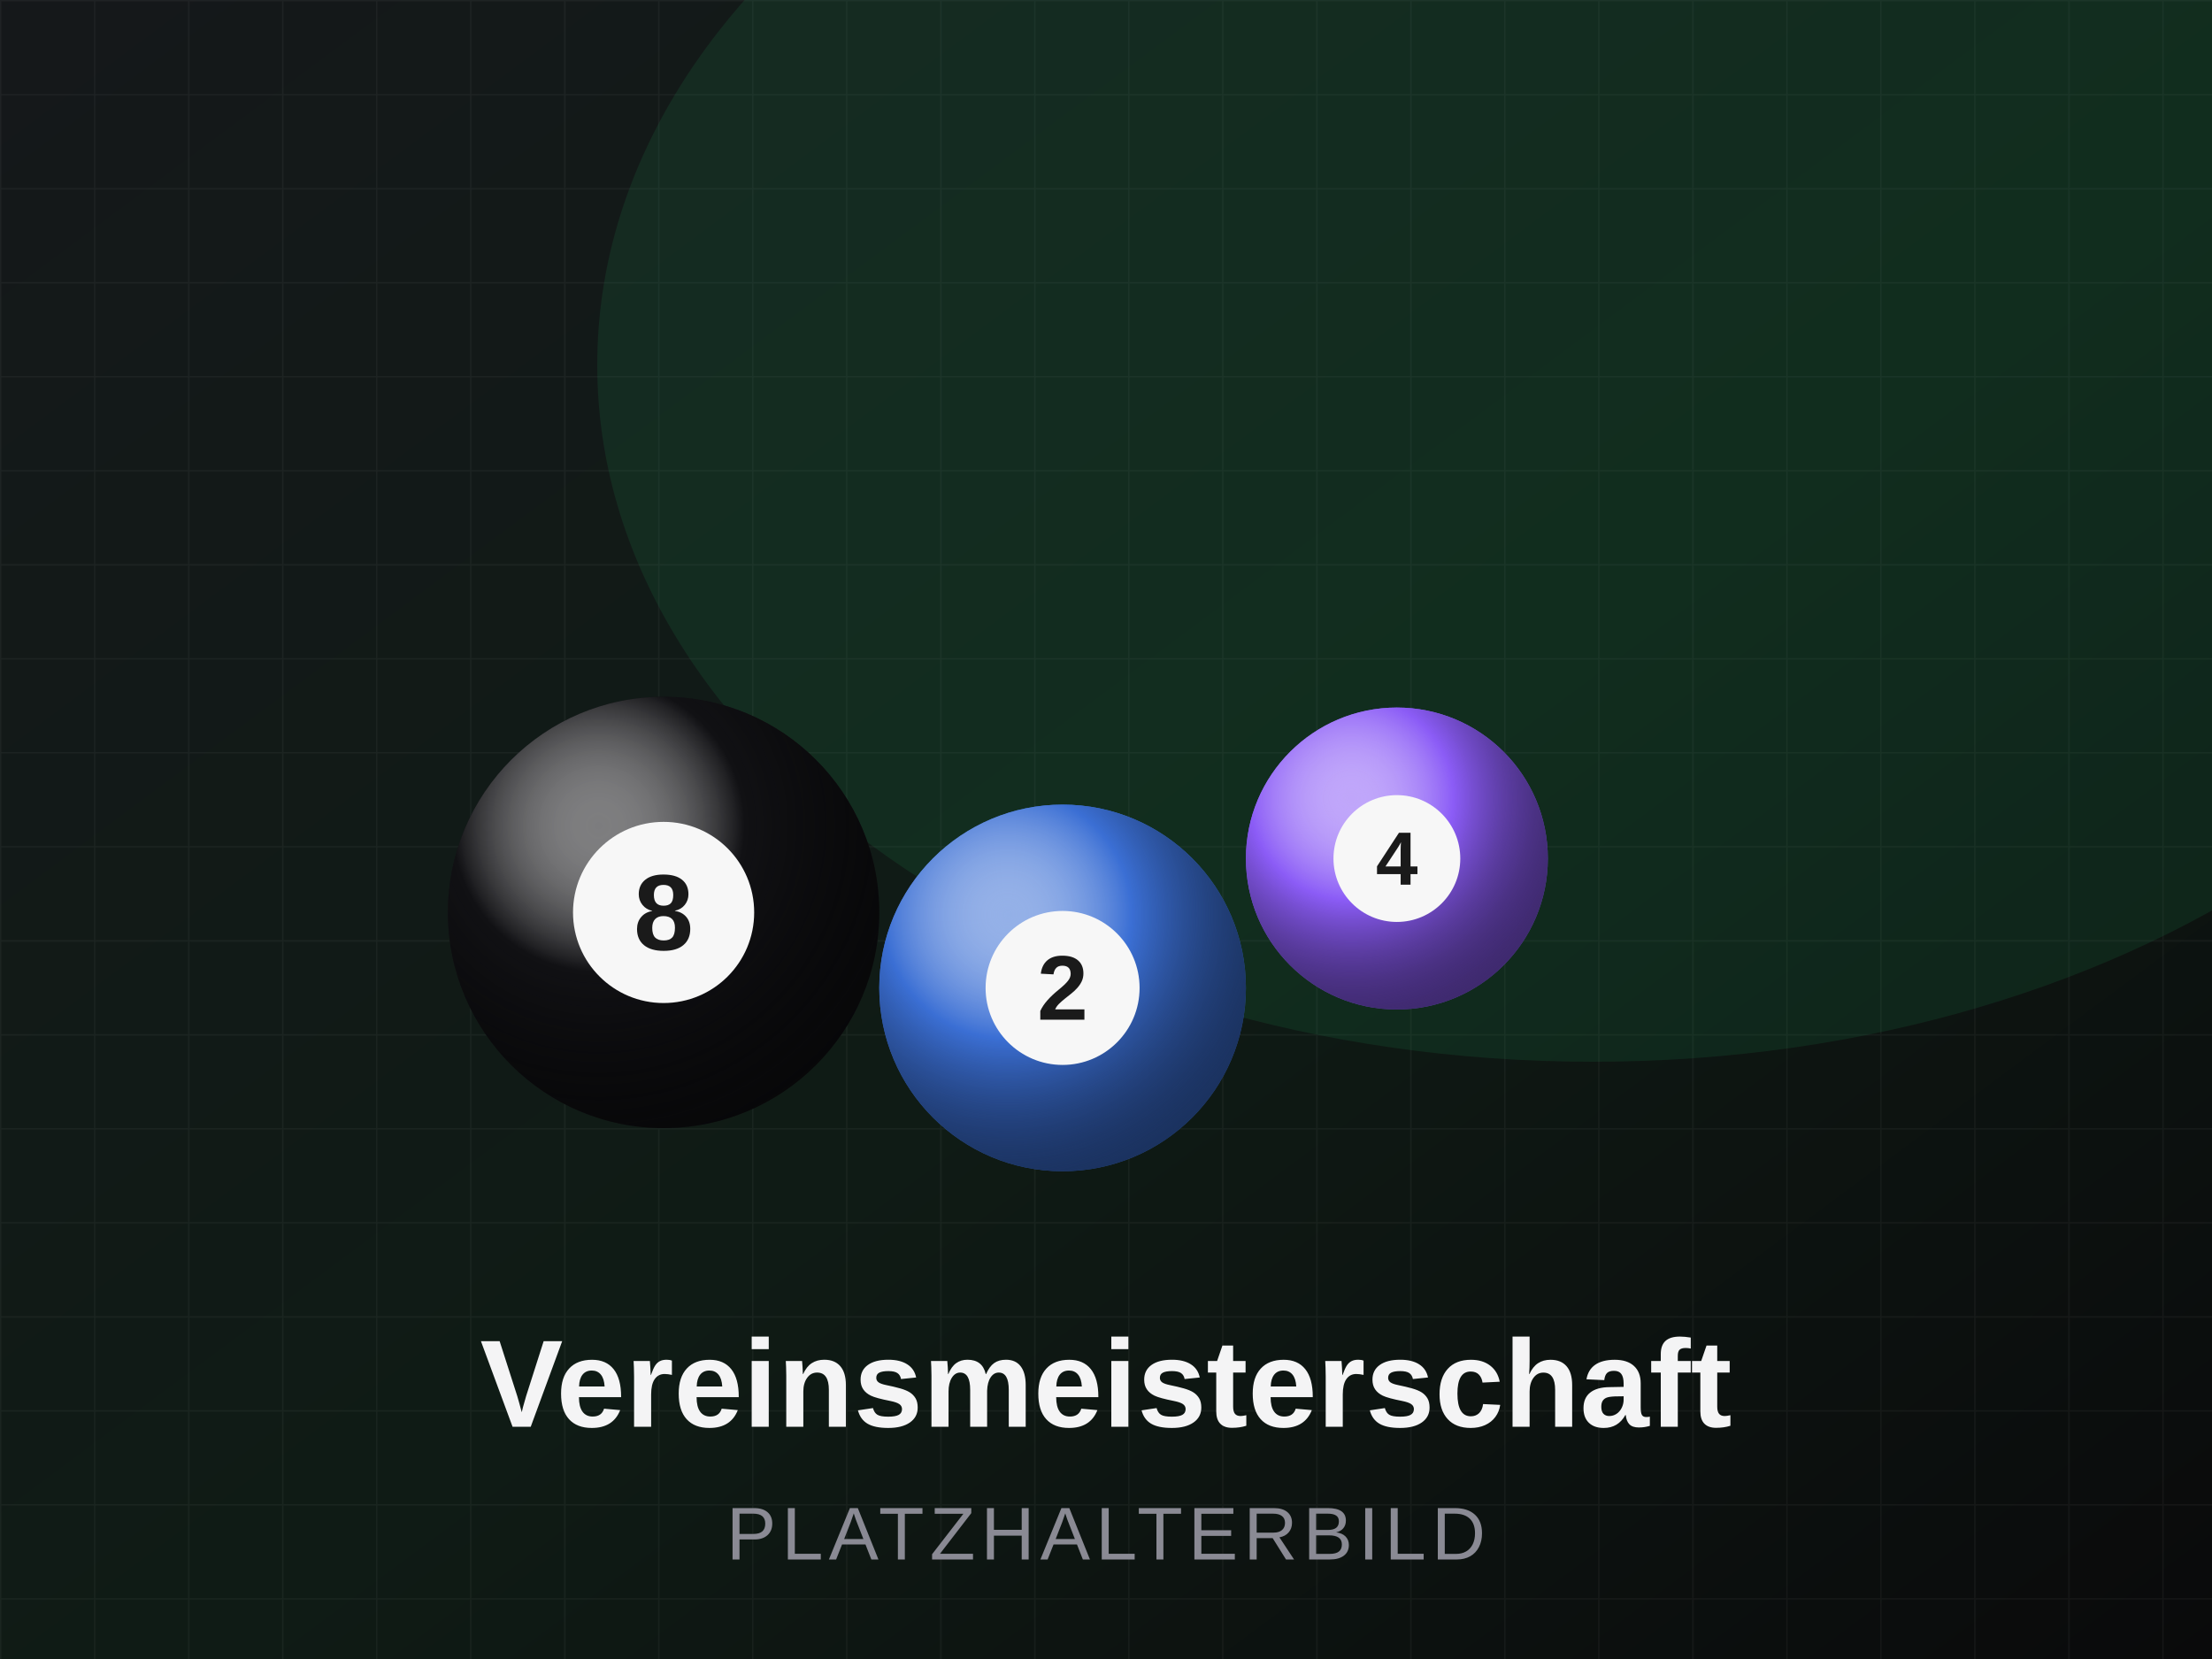
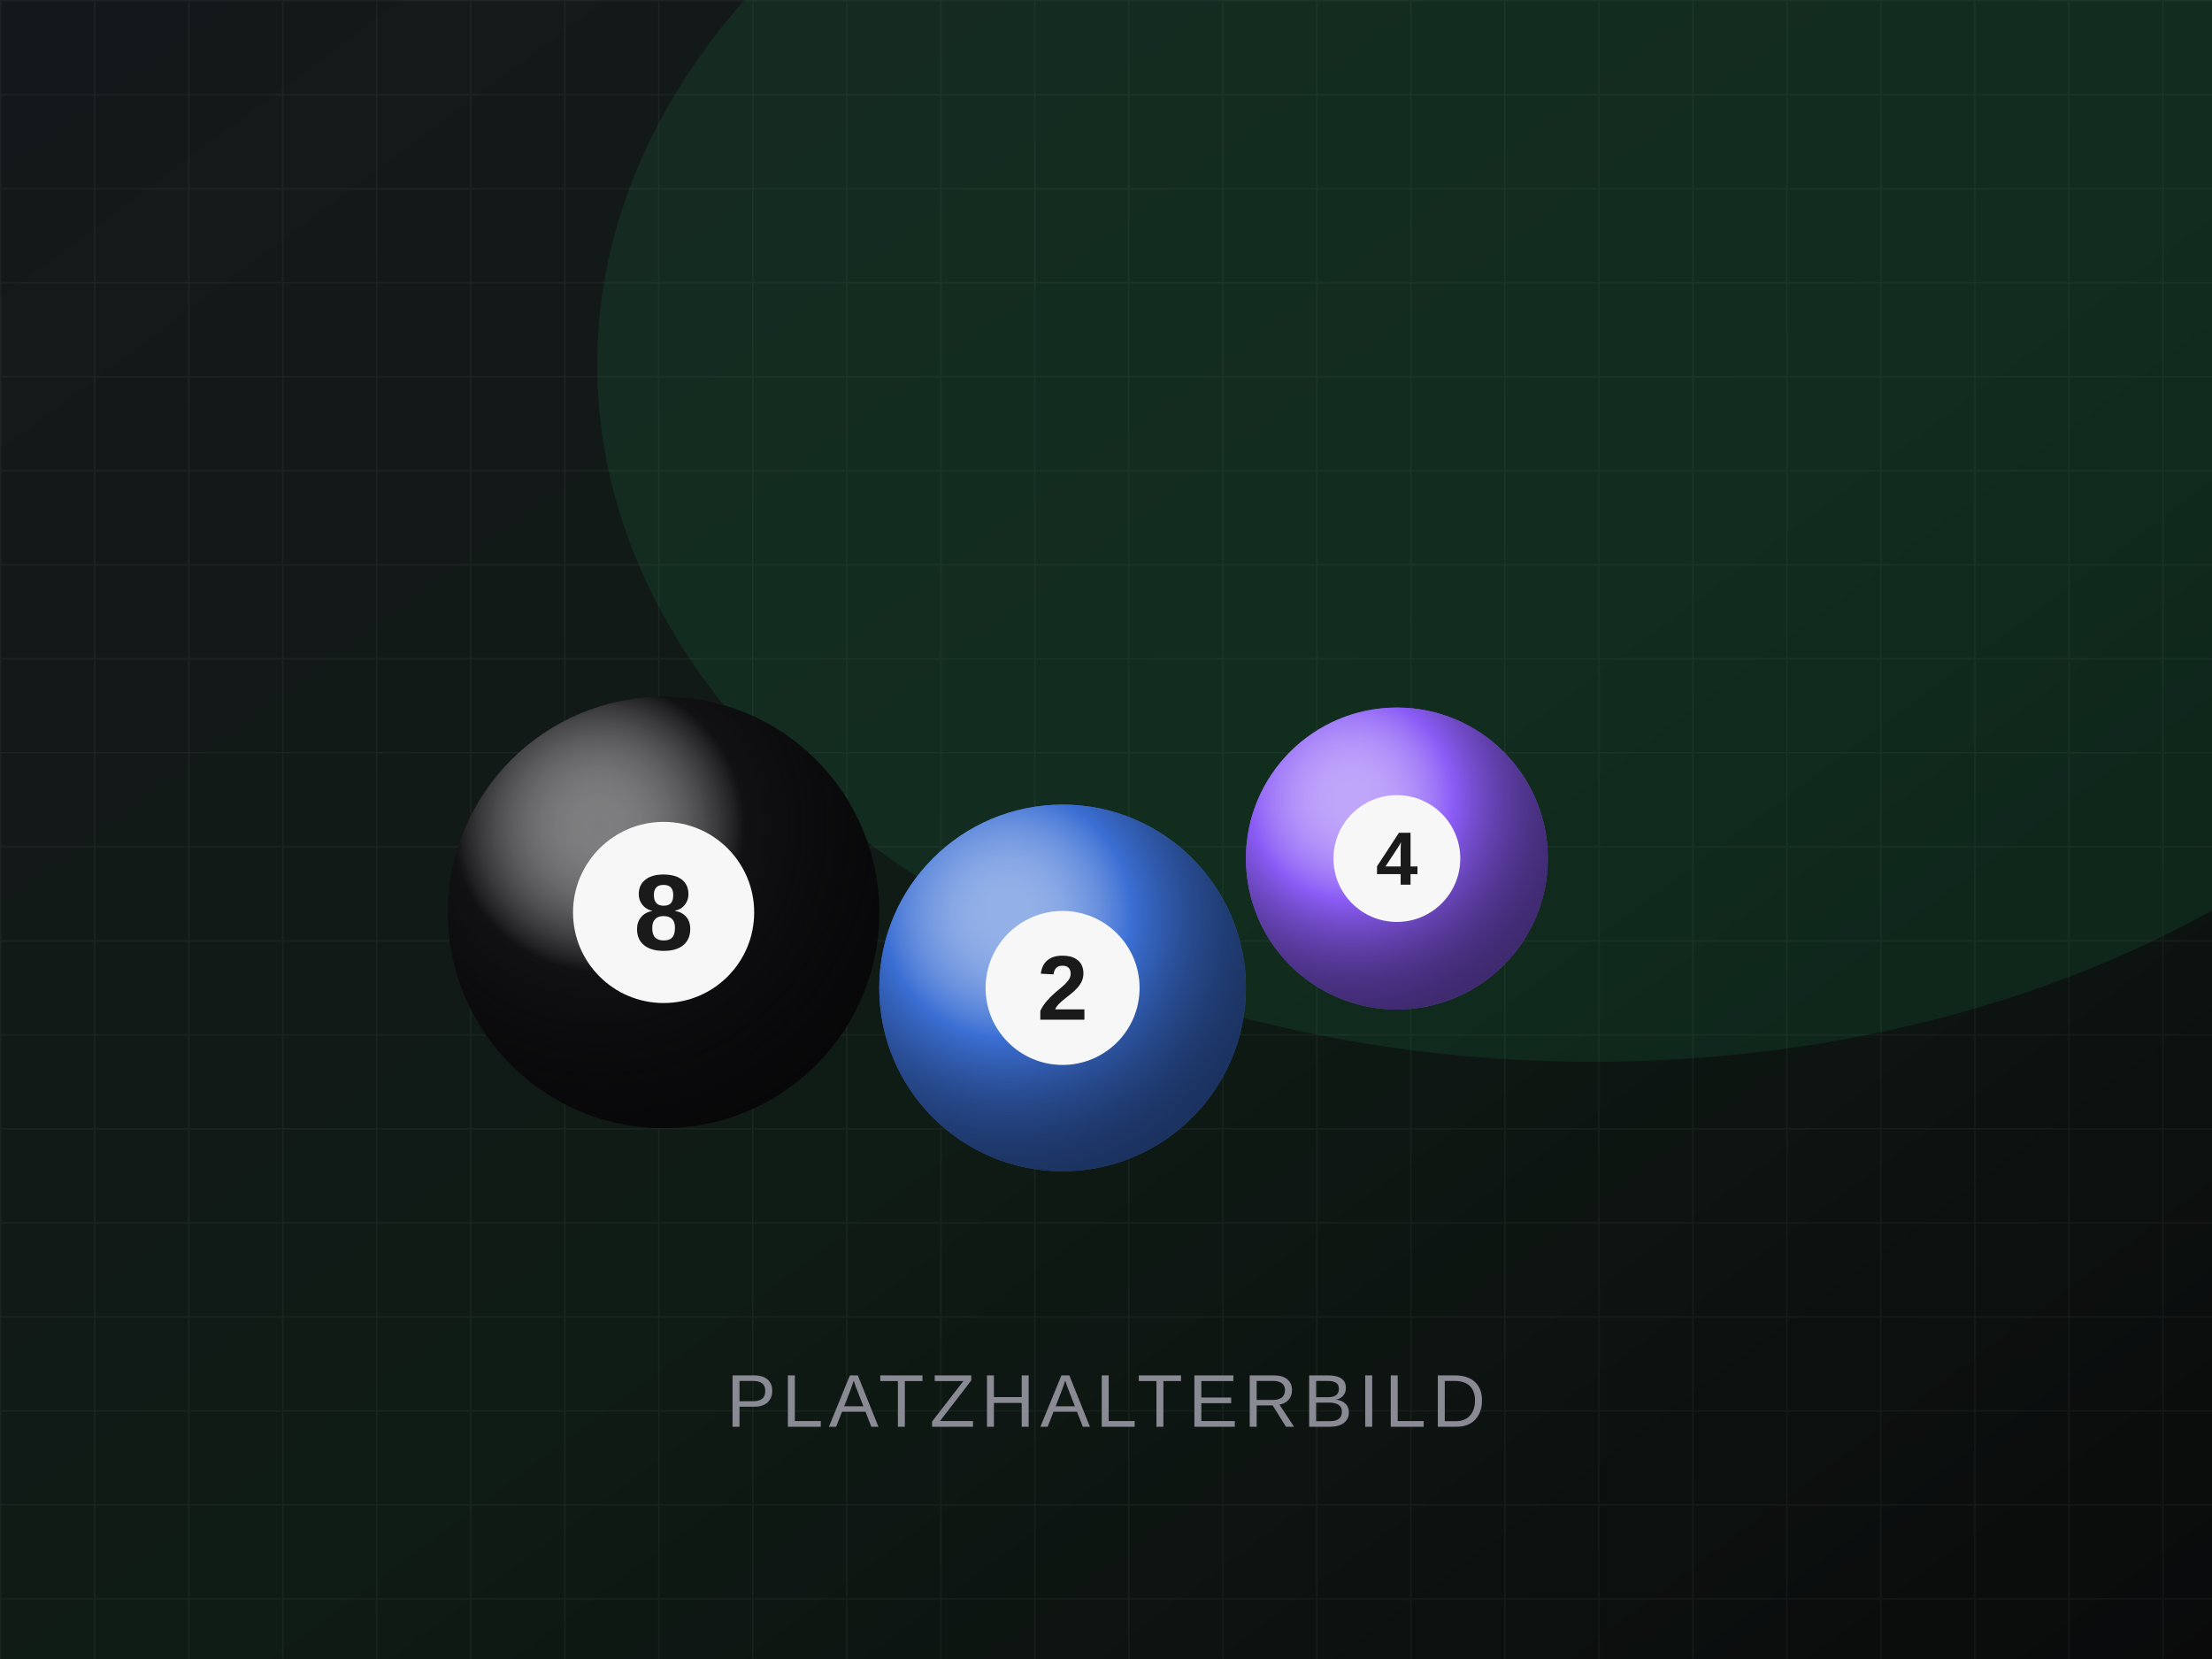
- <svg xmlns="http://www.w3.org/2000/svg" viewBox="0 0 800 600" width="800" height="600" role="img" aria-label="Vereinsmeisterschaft">
+ <svg xmlns="http://www.w3.org/2000/svg" viewBox="0 0 800 600" width="800" height="600" role="img" aria-label="">
  <defs>
    <linearGradient id="bg" x1="0" y1="0" x2="1" y2="1">
      <stop offset="0%" stop-color="#15181a" />
      <stop offset="55%" stop-color="#0f1b15" />
      <stop offset="100%" stop-color="#0a0a0b" />
    </linearGradient>
    <pattern id="grid" width="34" height="34" patternUnits="userSpaceOnUse">
      <path d="M34 0H0V34" fill="none" stroke="#ffffff" stroke-opacity=".045" stroke-width="1" />
    </pattern>
  </defs>
  <rect width="800" height="600" fill="url(#bg)" />
  <rect width="800" height="600" fill="url(#grid)" />
  <ellipse cx="576" cy="132" rx="360" ry="252" fill="#1fa463" fill-opacity=".13" />
  <defs>
    <radialGradient id="g1" cx="35%" cy="30%" r="75%">
      <stop offset="0%" stop-color="#ffffff" stop-opacity=".45" />
      <stop offset="45%" stop-color="#111114" />
      <stop offset="100%" stop-color="#000000" stop-opacity=".55" />
    </radialGradient>
    <clipPath id="clip1">
      <circle cx="240" cy="330" r="78" />
    </clipPath>
  </defs>
  <circle cx="240" cy="330" r="78" fill="#111114" />
  <circle cx="240" cy="330" r="78" fill="url(#g1)" />
  <circle cx="240" cy="330" r="32.76" fill="#f7f7f7" />
  <text x="240" y="330" fill="#1a1a1a" font-family="Segoe UI, Arial, sans-serif" font-size="39" font-weight="700" text-anchor="middle" dominant-baseline="central">8</text>
  <defs>
    <radialGradient id="g2" cx="35%" cy="30%" r="75%">
      <stop offset="0%" stop-color="#ffffff" stop-opacity=".45" />
      <stop offset="45%" stop-color="#3b6fd4" />
      <stop offset="100%" stop-color="#000000" stop-opacity=".55" />
    </radialGradient>
    <clipPath id="clip2">
      <circle cx="384.3" cy="357.3" r="66.3" />
    </clipPath>
  </defs>
  <circle cx="384.3" cy="357.3" r="66.3" fill="#3b6fd4" />
  <circle cx="384.3" cy="357.3" r="66.3" fill="url(#g2)" />
  <circle cx="384.3" cy="357.3" r="27.846" fill="#f7f7f7" />
  <text x="384.3" y="357.3" fill="#1a1a1a" font-family="Segoe UI, Arial, sans-serif" font-size="33.15" font-weight="700" text-anchor="middle" dominant-baseline="central">2</text>
  <defs>
    <radialGradient id="g3" cx="35%" cy="30%" r="75%">
      <stop offset="0%" stop-color="#ffffff" stop-opacity=".45" />
      <stop offset="45%" stop-color="#8b5cf6" />
      <stop offset="100%" stop-color="#000000" stop-opacity=".55" />
    </radialGradient>
    <clipPath id="clip3">
      <circle cx="505.2" cy="310.5" r="54.6" />
    </clipPath>
  </defs>
  <circle cx="505.2" cy="310.5" r="54.6" fill="#8b5cf6" />
  <circle cx="505.2" cy="310.5" r="54.6" fill="url(#g3)" />
  <circle cx="505.2" cy="310.5" r="22.932" fill="#f7f7f7" />
  <text x="505.2" y="310.5" fill="#1a1a1a" font-family="Segoe UI, Arial, sans-serif" font-size="27.3" font-weight="700" text-anchor="middle" dominant-baseline="central">4</text>
  <g font-family="Segoe UI, Arial, sans-serif" text-anchor="middle">
-     <text x="400" y="516" fill="#f4f4f5" font-size="45" font-weight="700">Vereinsmeisterschaft</text>
-     <text x="400" y="564" fill="#8a8a94" font-size="27" letter-spacing="2">PLATZHALTERBILD</text>
+     <text x="400" y="516" fill="#f4f4f5" font-size="45" font-weight="700" />
+     <text x="400" y="516" fill="#8a8a94" font-size="27" letter-spacing="2">PLATZHALTERBILD</text>
  </g>
</svg>
